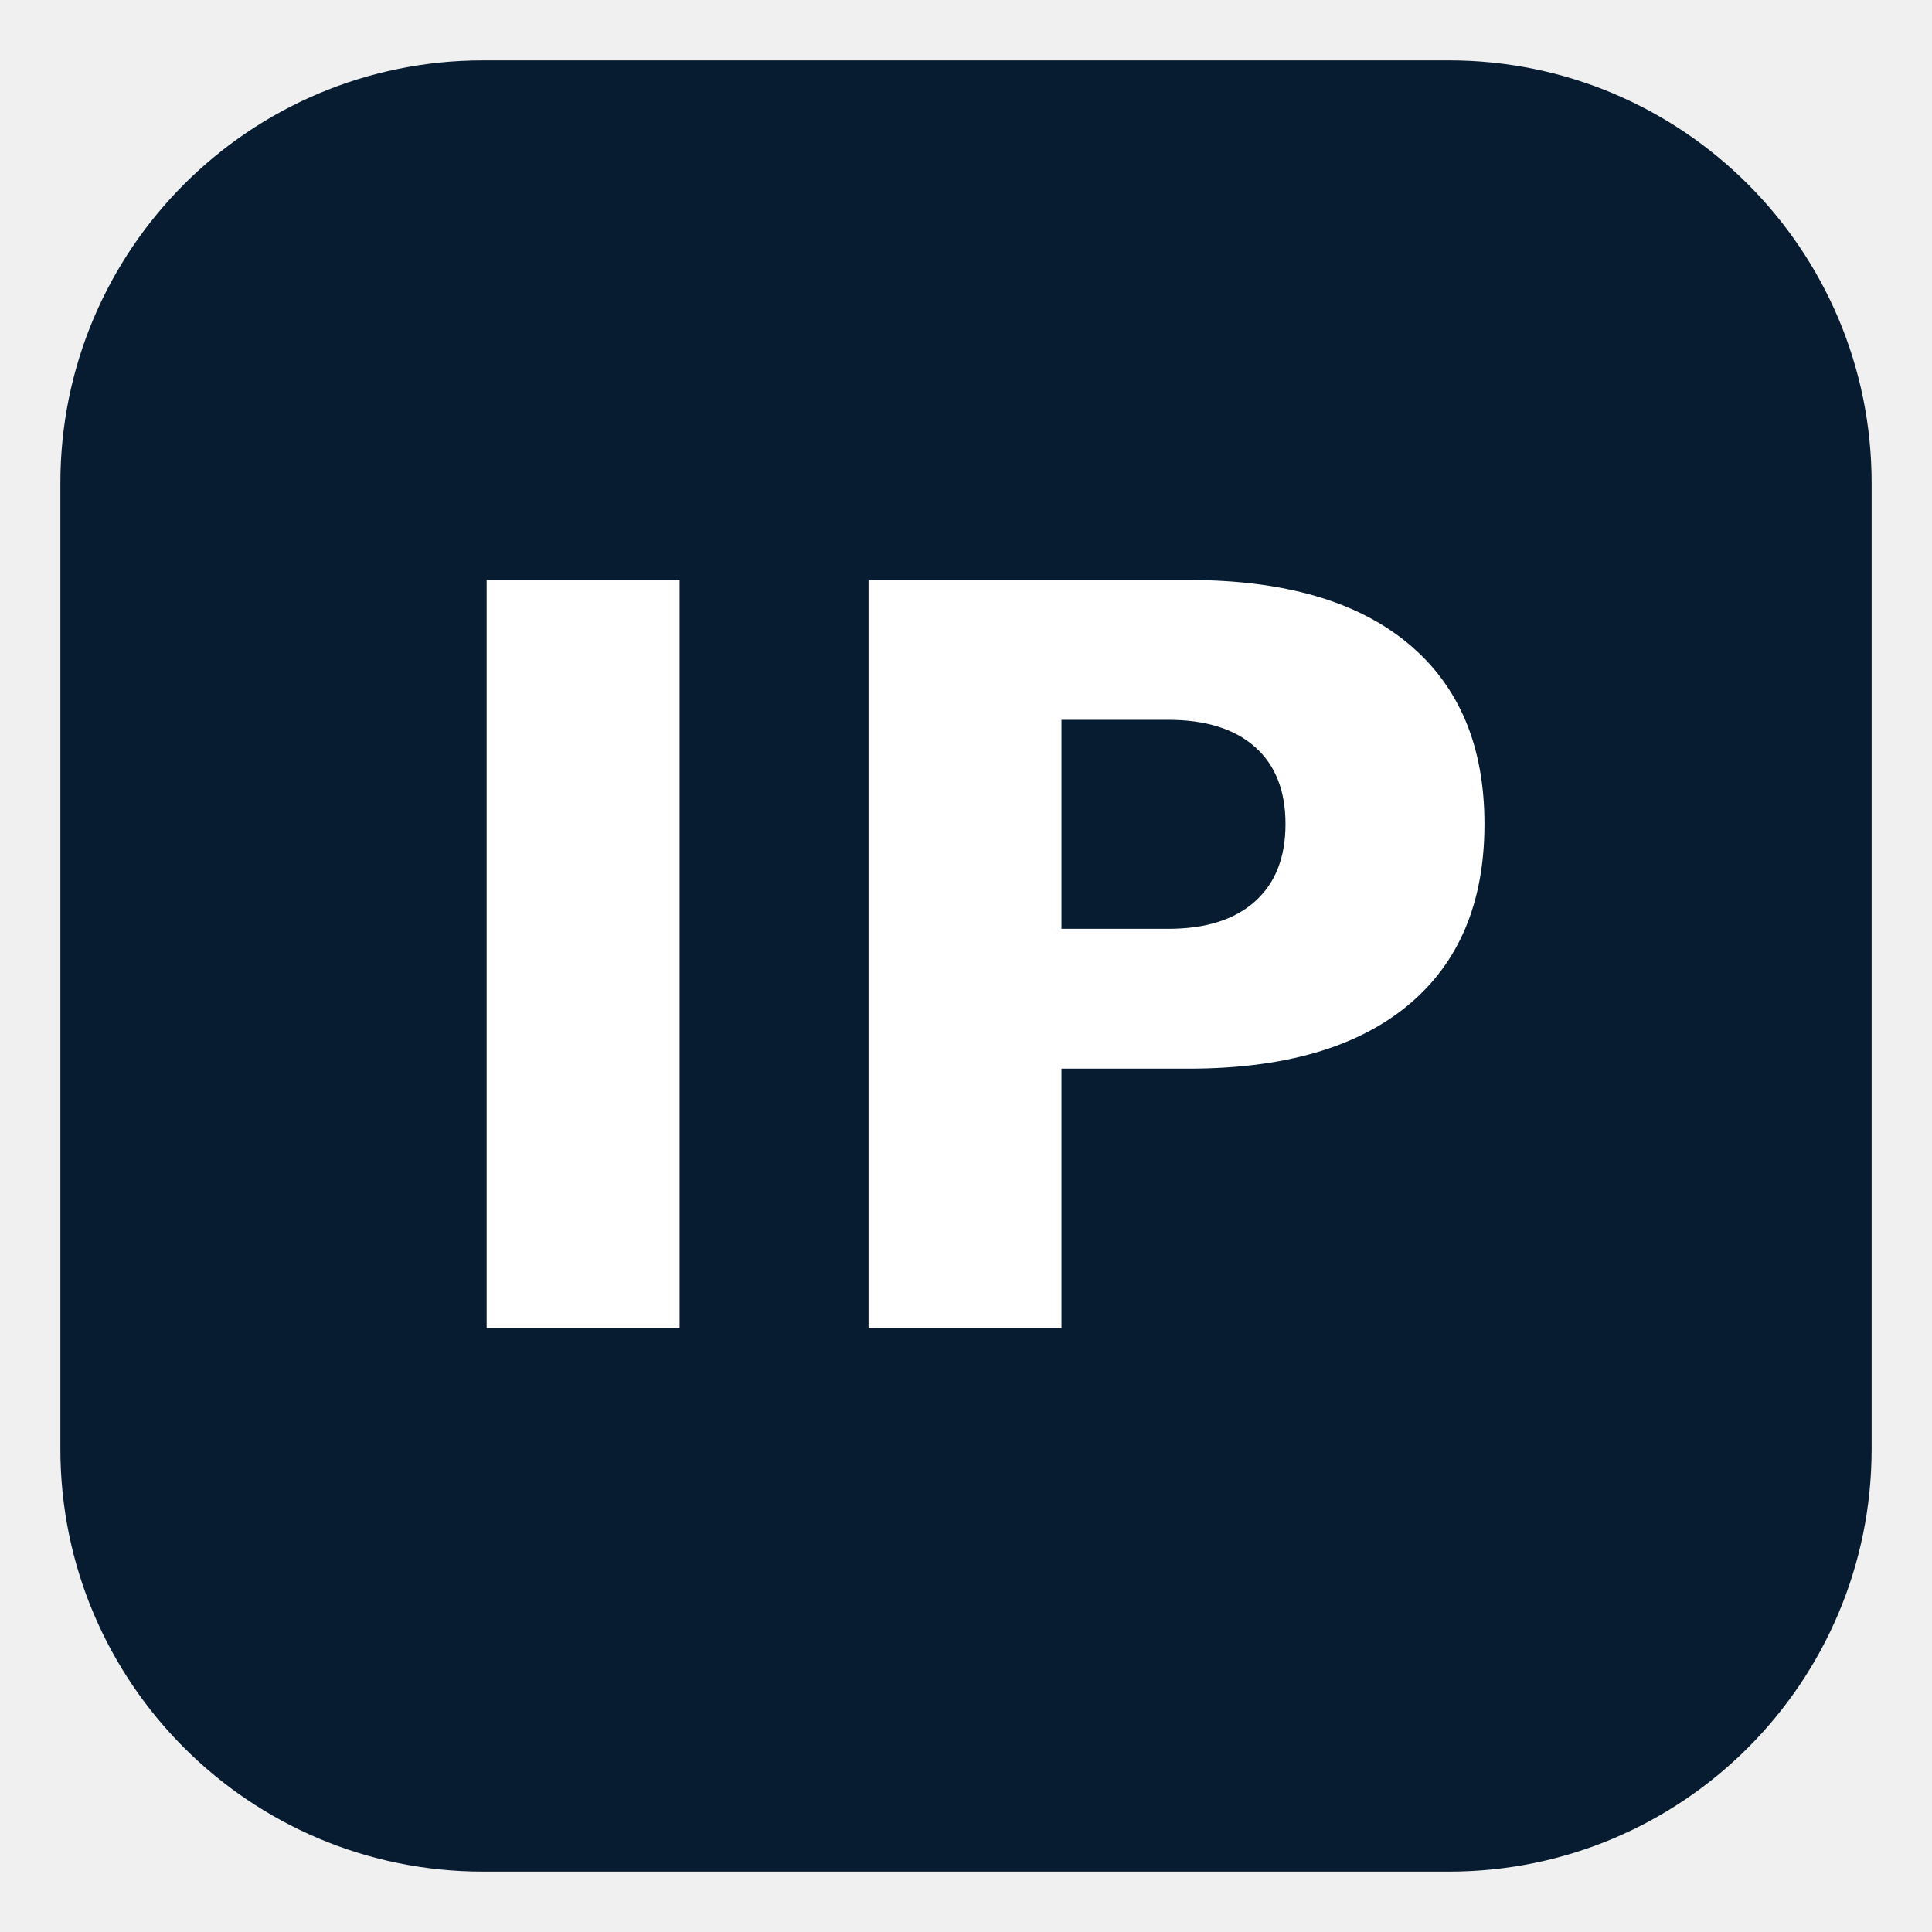
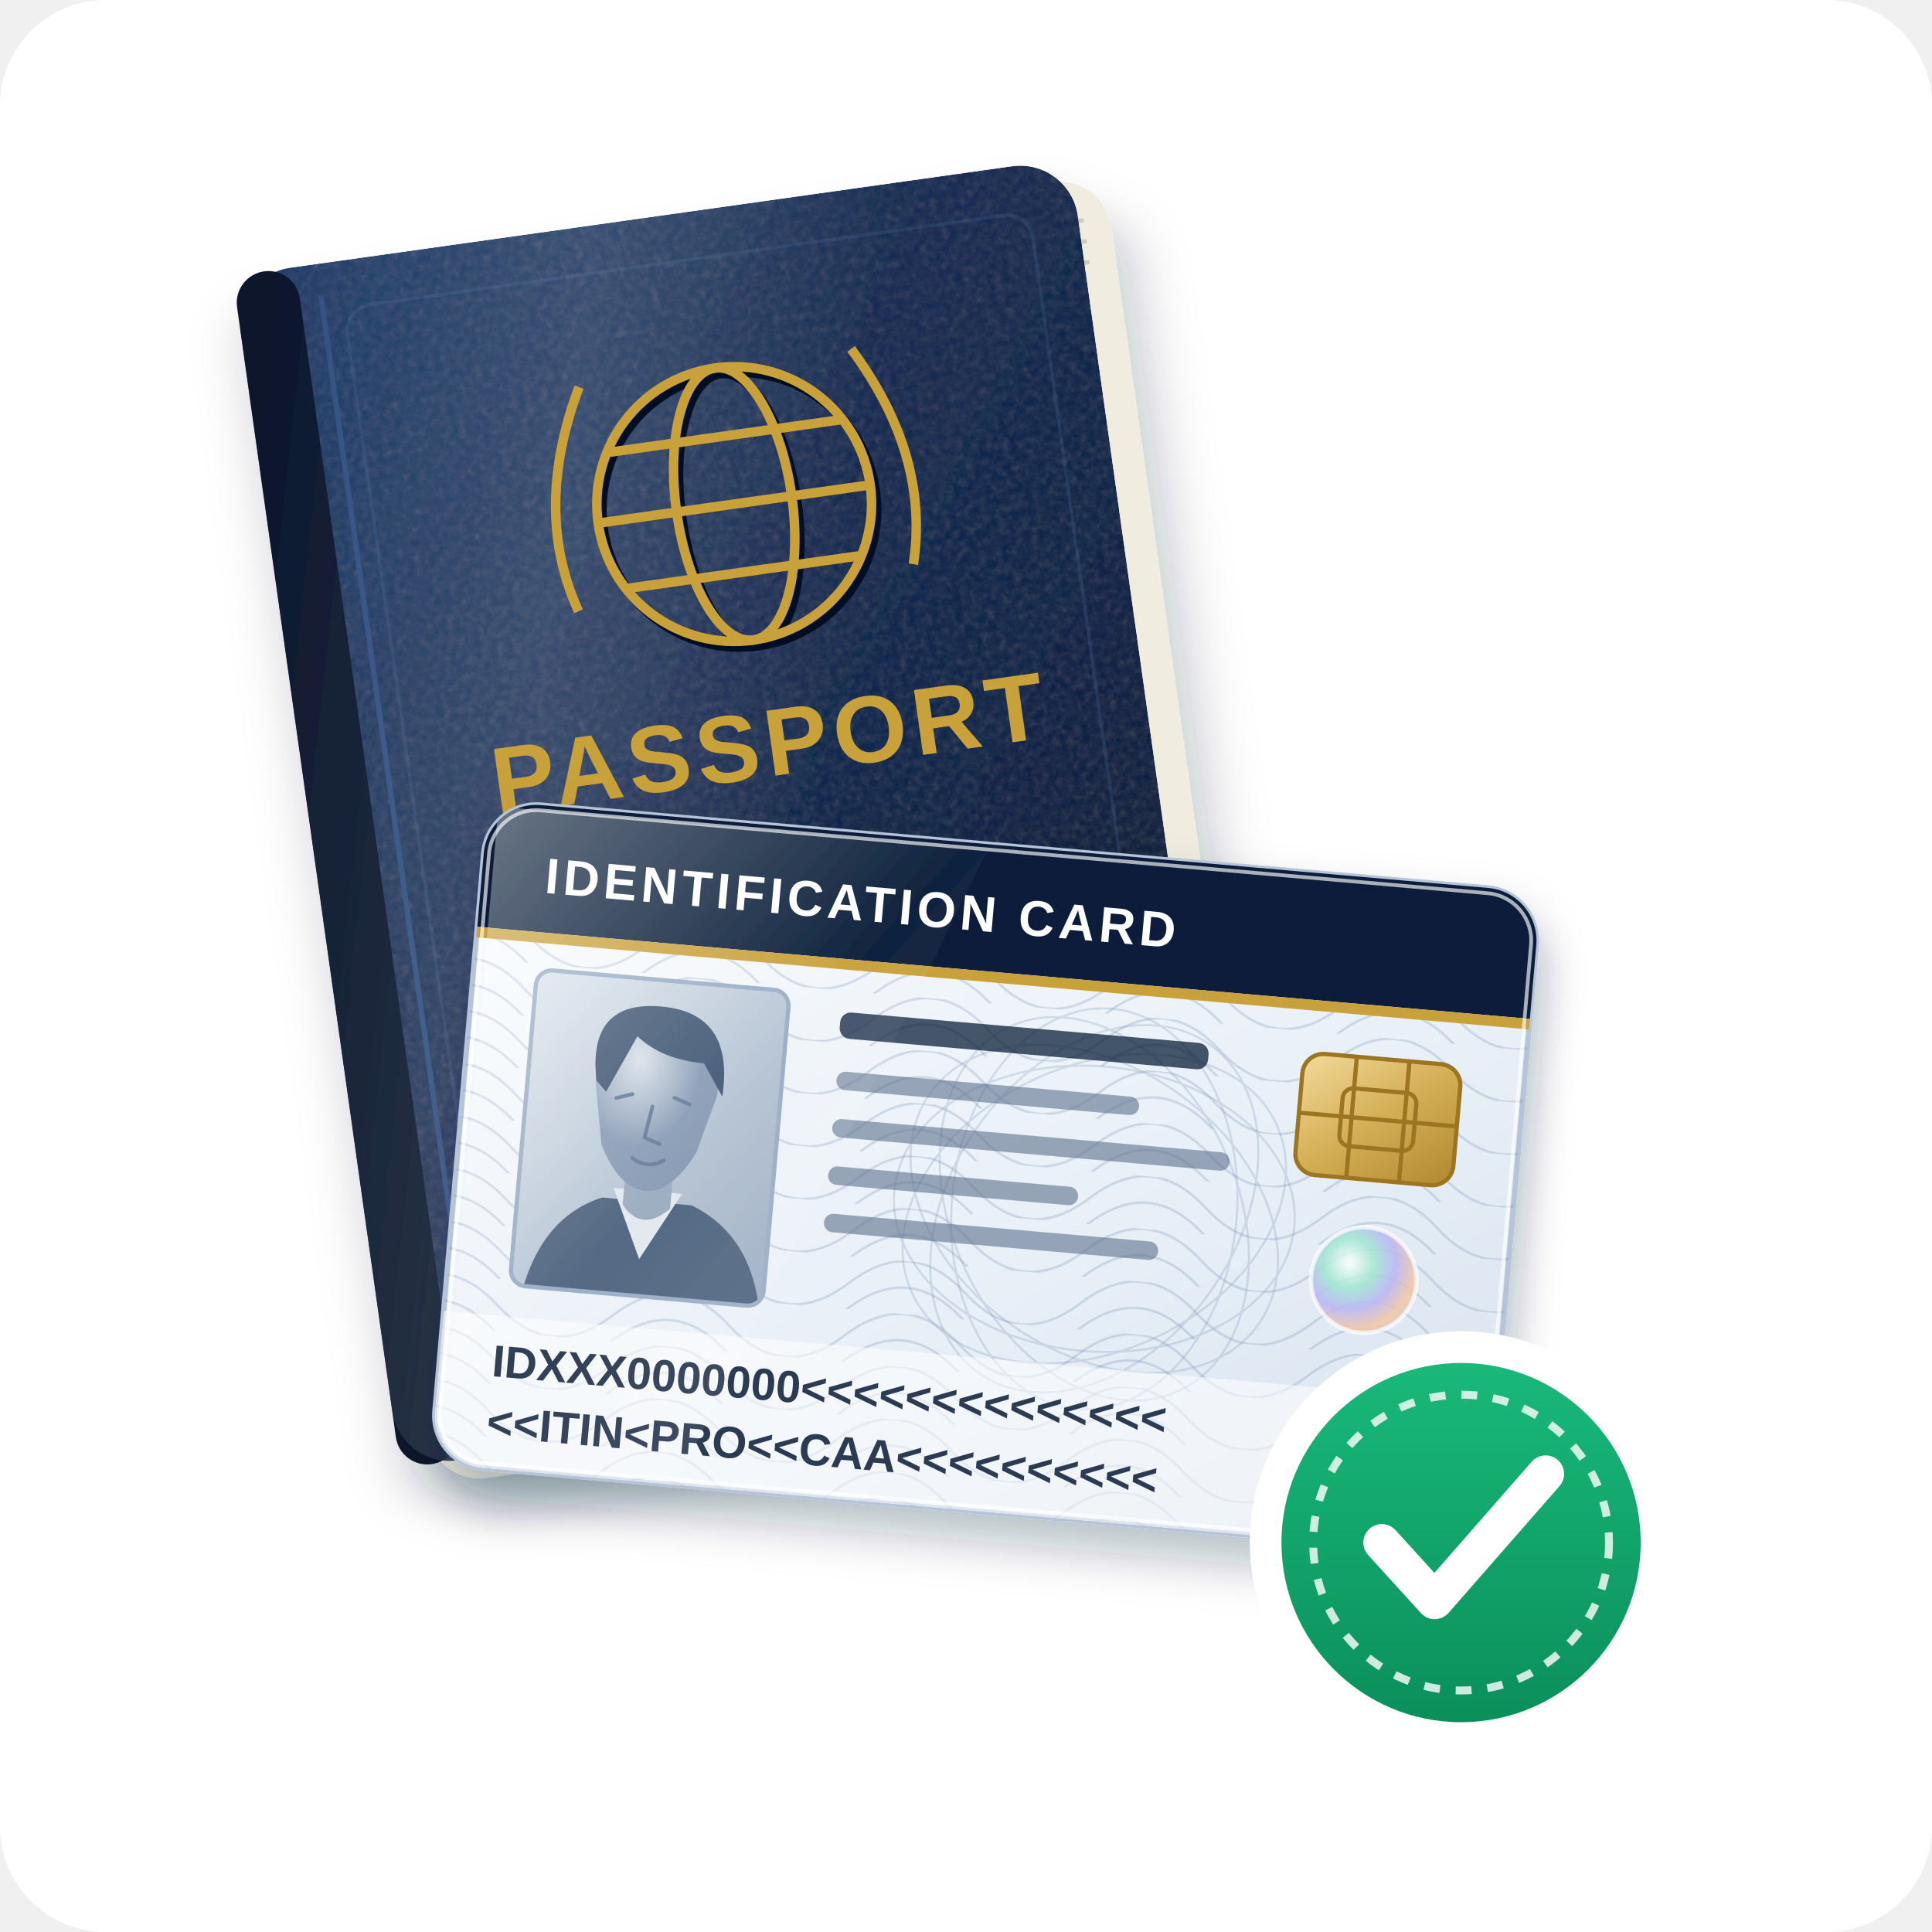
- <svg xmlns="http://www.w3.org/2000/svg" width="64" height="64" viewBox="0 0 64 64" role="img" aria-labelledby="title desc">
-   <rect x="2" y="2" width="60" height="60" rx="14" fill="#071B31" />
-   <path d="M188 1493H573V0H188Z" transform="translate(13.000 44) scale(0.016602 -0.016602)" fill="#FFFFFF" />
-   <path d="M188 1493H827Q1112 1493 1264.5 1366.5Q1417 1240 1417 1006Q1417 771 1264.5 644.5Q1112 518 827 518H573V0H188ZM573 1214V797H786Q898 797 959.0 851.5Q1020 906 1020 1006Q1020 1106 959.0 1160.0Q898 1214 786 1214Z" transform="translate(25.650 44) scale(0.016602 -0.016602)" fill="#FFFFFF" />
+ <svg xmlns="http://www.w3.org/2000/svg" viewBox="0 0 512 512" width="512" height="512" role="img" aria-labelledby="logoTitle logoDesc">
+   <defs>
+     <linearGradient id="cover" x2="1" y2="1">
+       <stop stop-color="#1B3A68" />
+       <stop offset=".55" stop-color="#11284D" />
+       <stop offset="1" stop-color="#091833" />
+     </linearGradient>
+     <linearGradient id="goldH">
+       <stop stop-color="#E9C46A" />
+       <stop offset="1" stop-color="#A97F22" />
+     </linearGradient>
+     <linearGradient id="green" x2="0" y2="1">
+       <stop stop-color="#19B97A" />
+       <stop offset="1" stop-color="#0B8F5A" />
+     </linearGradient>
+     <linearGradient id="card" x2="1" y2="1">
+       <stop stop-color="#FAFCFE" />
+       <stop offset=".6" stop-color="#E8EFF7" />
+       <stop offset="1" stop-color="#D6E1EE" />
+     </linearGradient>
+     <linearGradient id="chip" x2="1" y2="1">
+       <stop stop-color="#F3DA9A" />
+       <stop offset=".5" stop-color="#D4AE55" />
+       <stop offset="1" stop-color="#B08830" />
+     </linearGradient>
+     <radialGradient id="holo" cx=".35" cy=".35" r=".8">
+       <stop stop-color="#FFF" />
+       <stop offset=".3" stop-color="#9FE6D0" />
+       <stop offset=".55" stop-color="#B9B4F5" />
+       <stop offset=".8" stop-color="#F5C7A0" />
+       <stop offset="1" stop-color="#9ECBF2" />
+     </radialGradient>
+     <linearGradient id="sheen" x2="1" y2=".35">
+       <stop stop-color="#FFF" stop-opacity="0" />
+       <stop offset=".38" stop-color="#FFF" stop-opacity=".14" />
+       <stop offset=".7" stop-color="#FFF" stop-opacity="0" />
+     </linearGradient>
+     <linearGradient id="cardLight" x2="1" y2="1">
+       <stop stop-color="#FFF" stop-opacity=".38" />
+       <stop offset=".48" stop-color="#FFF" stop-opacity=".02" />
+       <stop offset="1" stop-color="#FFF" stop-opacity=".16" />
+     </linearGradient>
+     <linearGradient id="portrait" x2="1" y2="1">
+       <stop stop-color="#DCE4ED" />
+       <stop offset="1" stop-color="#9DAEC3" />
+     </linearGradient>
+     <radialGradient id="face" cx=".35" cy=".25">
+       <stop stop-color="#DBE2EA" />
+       <stop offset="1" stop-color="#8A9DB6" />
+     </radialGradient>
+     <pattern id="guilloche" width="44" height="10" patternUnits="userSpaceOnUse">
+       <path d="M-22 5Q-11-5 0 5T22 5T44 5T66 5M-22 10Q-11 0 0 10T22 10T44 10T66 10" fill="none" stroke="#6C8BAF" stroke-width=".45" stroke-opacity=".25" />
+     </pattern>
+     <clipPath id="cardClip">
+       <rect x="78" y="160" width="200" height="126" rx="10" />
+     </clipPath>
+     <clipPath id="photoClip">
+       <rect x="90" y="191" width="48" height="60" rx="3" />
+     </clipPath>
+     <filter id="leather" x="0" y="0" width="100%" height="100%">
+       <feTurbulence type="fractalNoise" baseFrequency=".68" numOctaves="3" seed="9" stitchTiles="stitch" />
+       <feColorMatrix type="saturate" values="0" />
+       <feComponentTransfer>
+         <feFuncA type="linear" slope=".08" />
+       </feComponentTransfer>
+       <feBlend in="SourceGraphic" mode="soft-light" />
+       <feComposite in2="SourceAlpha" operator="in" />
+     </filter>
+     <filter id="shadow" x="-20%" y="-20%" width="140%" height="150%">
+       <feDropShadow dy="7" stdDeviation="5" flood-color="#0A1B36" flood-opacity=".26" />
+     </filter>
+     <filter id="cardShadow" x="-20%" y="-20%" width="140%" height="150%">
+       <feDropShadow dy="5" stdDeviation="4" flood-color="#0A1B36" flood-opacity=".28" />
+     </filter>
+   </defs>
+   <rect width="512" height="512" rx="28" fill="#FFF" />
+   <g transform="translate(12 0) scale(1.4)">
+     <g id="passport" transform="rotate(-8 130 150)" filter="url(#shadow)">
+       <rect x="56" y="44" width="160" height="228" rx="10" fill="#F1ECE0" />
+       <path d="M61 52h150M61 56h150M61 60h150" stroke="#D3CABA" stroke-width=".8" />
+       <rect x="50" y="40" width="160" height="228" rx="11" fill="url(#cover)" filter="url(#leather)" />
+       <rect x="50" y="40" width="12" height="228" rx="6" fill="#071329" />
+       <path d="M66 46v216" stroke="#2B4C7E" />
+       <rect x="70" y="49" width="131" height="210" rx="5" fill="none" stroke="#41608A" stroke-opacity=".3" stroke-width=".65" />
+       <rect x="50" y="40" width="160" height="228" rx="11" fill="url(#sheen)" />
+       <g fill="none" stroke-width="1.8">
+         <g stroke="#050E20" transform="translate(.8 1.2)">
+           <circle cx="138" cy="96" r="26" />
+           <ellipse cx="138" cy="96" rx="11" ry="26" />
+         </g>
+         <g stroke="#C9A13B">
+           <circle cx="138" cy="96" r="26" />
+           <ellipse cx="138" cy="96" rx="11" ry="26" />
+           <path d="M112 96h52M116 83h44M116 109h44M106 112Q100 92 112 70M170 112Q176 92 164 70" />
+         </g>
+       </g>
+       <text x="138" y="148" font-family="Montserrat,Arial,sans-serif" font-size="18" font-weight="800" text-anchor="middle" letter-spacing="1.1" fill="#C9A13B">PASSPORT</text>
+     </g>
+     <g id="id-card" transform="rotate(5 178 223)" filter="url(#cardShadow)">
+       <rect x="78" y="160" width="200" height="126" rx="10" fill="url(#card)" stroke="#B5C4D8" />
+       <g clip-path="url(#cardClip)">
+         <rect x="78" y="184" width="200" height="102" fill="url(#guilloche)" />
+         <g fill="none" stroke="#6C8BAF" stroke-width=".4" opacity=".24">
+           <ellipse cx="199" cy="227" rx="27" ry="38" />
+           <ellipse cx="199" cy="227" rx="27" ry="38" transform="rotate(30 199 227)" />
+           <ellipse cx="199" cy="227" rx="27" ry="38" transform="rotate(60 199 227)" />
+           <ellipse cx="199" cy="227" rx="27" ry="38" transform="rotate(90 199 227)" />
+           <ellipse cx="199" cy="227" rx="27" ry="38" transform="rotate(120 199 227)" />
+           <ellipse cx="199" cy="227" rx="27" ry="38" transform="rotate(150 199 227)" />
+         </g>
+         <rect x="78" y="160" width="200" height="24" fill="#0B1F3A" />
+         <rect x="78" y="184" width="200" height="2" fill="#C9A13B" />
+         <text x="90" y="176.5" font-family="Montserrat,Arial,sans-serif" font-size="9.5" font-weight="800" letter-spacing="0.8" fill="#FFFFFF">IDENTIFICATION CARD</text>
+         <rect x="90" y="191" width="48" height="60" rx="3" fill="url(#portrait)" />
+         <g clip-path="url(#photoClip)">
+           <path d="M92 255q2-17 14-22h17q13 5 15 22" fill="#526782" />
+           <path d="m108 231 6 13 7-13" fill="#E2E8EF" />
+           <path d="M110 224v10q4 5 9 0v-10" fill="#9DADC1" />
+           <path d="M103 212q-2-14 11-14t12 14l-3 11q-4 8-9 8t-9-8Z" fill="url(#face)" />
+           <path d="M103 211q-3-15 11-15 14 0 13 16l-4-6q-8 0-13-4l-5 11Z" fill="#455B77" />
+           <path d="m107 214 3-1m8 0 3 1m-7 1-1 6 3 1m-5 3q3 2 6 0" fill="none" stroke="#6A809C" stroke-width=".7" stroke-linecap="round" />
+         </g>
+         <rect x="90" y="191" width="48" height="60" rx="3" fill="none" stroke="#9AAEC6" stroke-width=".8" />
+         <rect x="148" y="194" width="70" height="5" rx="2" fill="#0B1F3A" opacity=".75" />
+         <path d="M150 207h54m-54 9h72m-72 9h44m-44 9h60" stroke="#5B6F8C" stroke-width="3.5" stroke-linecap="round" opacity=".6" />
+         <rect x="236" y="194" width="30" height="23" rx="4" fill="url(#chip)" stroke="#9C7420" stroke-width=".8" />
+         <g stroke="#9C7420" stroke-width=".8" fill="none">
+           <path d="M246 194v23m10-23v23m-20-11.5h30" />
+           <rect x="244" y="200" width="14" height="11" rx="2" />
+         </g>
+         <circle cx="251" cy="236" r="10" fill="url(#holo)" opacity=".85" />
+         <circle cx="251" cy="236" r="10" fill="none" stroke="#FFF" stroke-opacity=".7" stroke-width=".8" />
+         <rect x="78" y="257" width="200" height="29" fill="#FFF" opacity=".55" />
+         <text x="88" y="268.5" font-family="Montserrat,Arial,sans-serif" font-size="8.5" font-weight="800" fill="#2B3A52">IDXXX0000000&lt;&lt;&lt;&lt;&lt;&lt;&lt;&lt;&lt;&lt;&lt;&lt;&lt;&lt;</text>
+         <text x="88" y="280" font-family="Montserrat,Arial,sans-serif" font-size="8.5" font-weight="800" fill="#2B3A52">&lt;&lt;ITIN&lt;PRO&lt;&lt;CAA&lt;&lt;&lt;&lt;&lt;&lt;&lt;&lt;&lt;&lt;</text>
+         <path d="M80 161h93l-48 124H80Z" fill="url(#cardLight)" />
+         <rect x="79" y="161" width="198" height="124" rx="9" fill="none" stroke="#FFF" stroke-opacity=".65" stroke-width=".7" />
+       </g>
+     </g>
+     <g id="caa-seal">
+       <circle cx="268" cy="292" r="40" fill="#FFF" />
+       <circle cx="268" cy="292" r="34" fill="url(#green)" />
+       <circle cx="268" cy="292" r="28" fill="none" stroke="#FFF" stroke-width="1.5" stroke-dasharray="3 3" opacity=".8" />
+       <path d="m253 292 10 11 21-24" fill="none" stroke="#FFF" stroke-width="7" stroke-linecap="round" stroke-linejoin="round" />
+     </g>
+   </g>
</svg>
